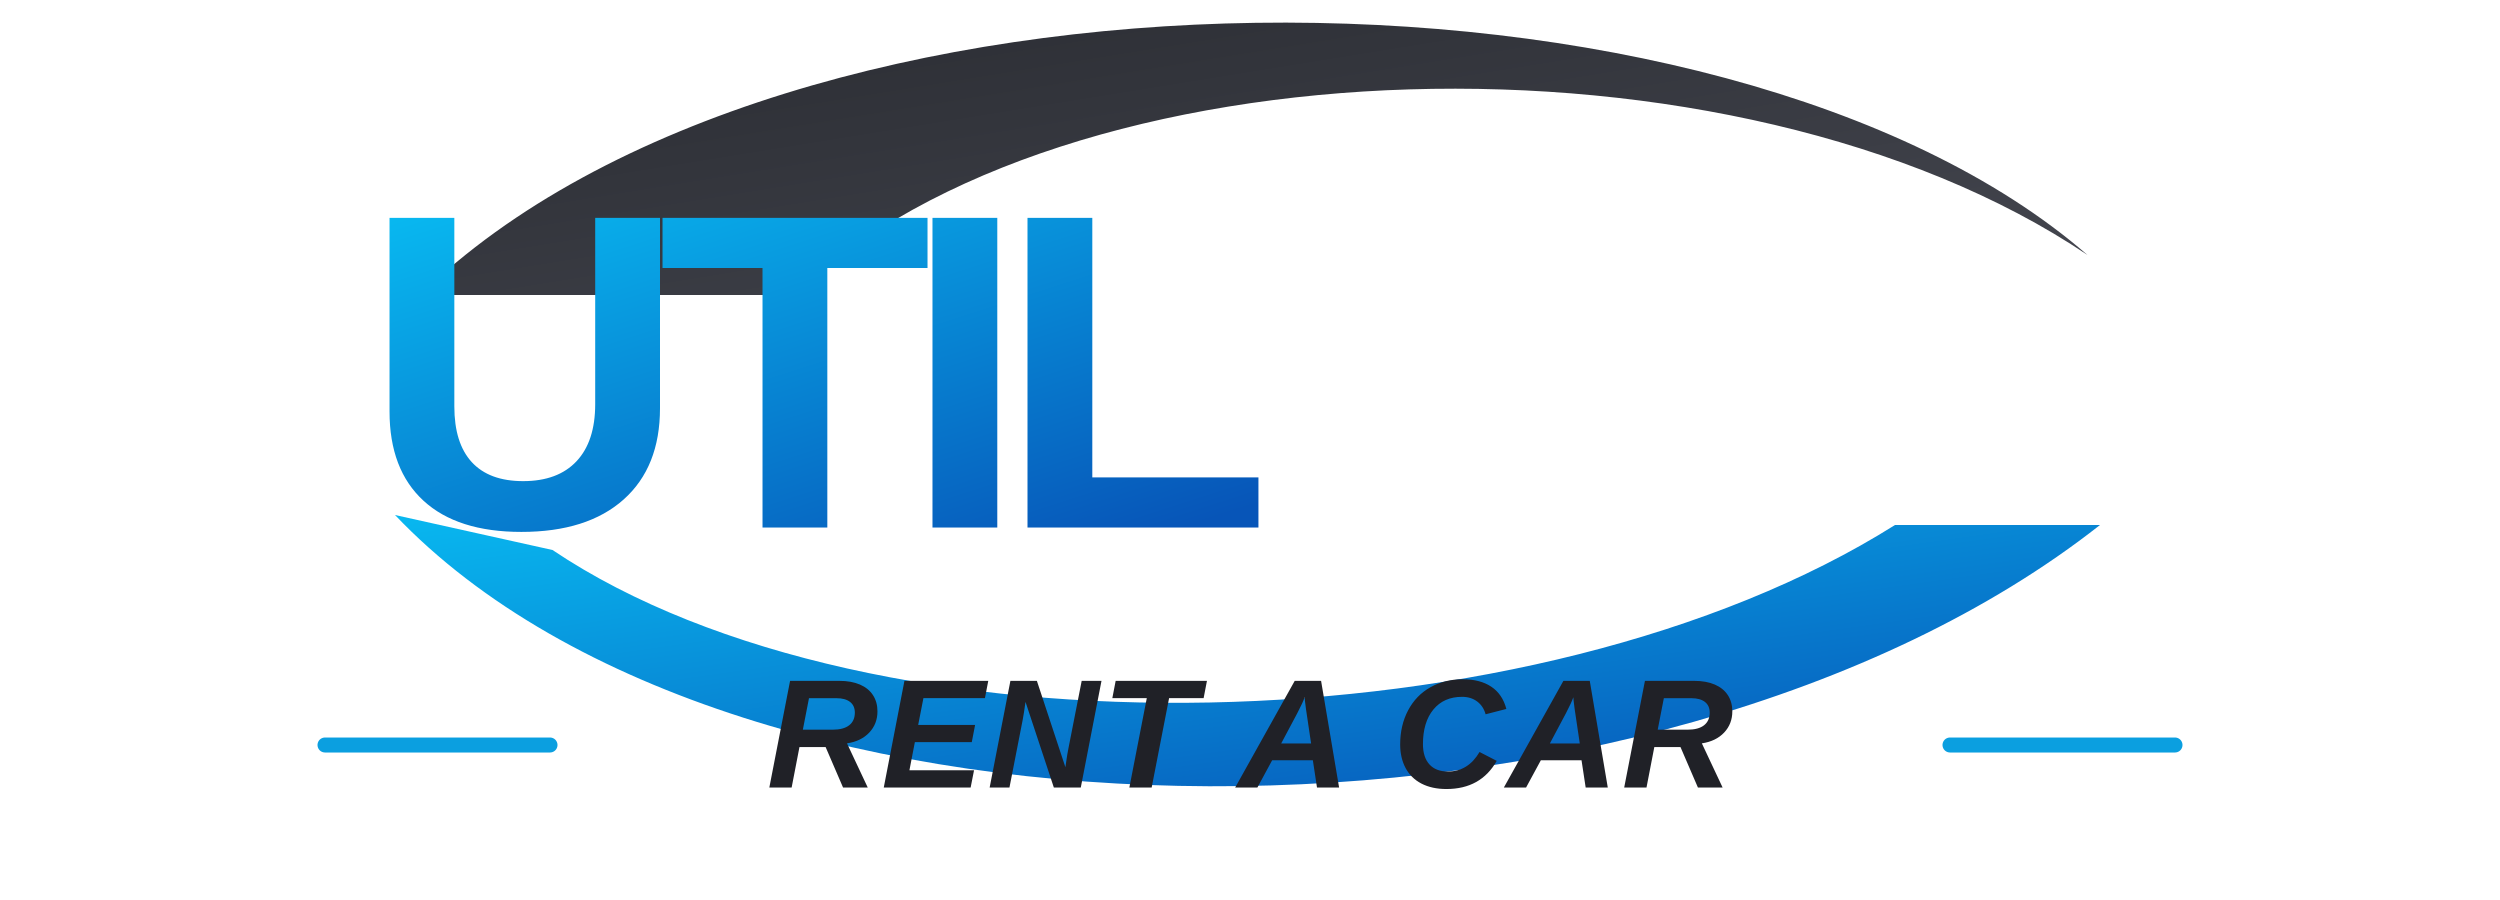
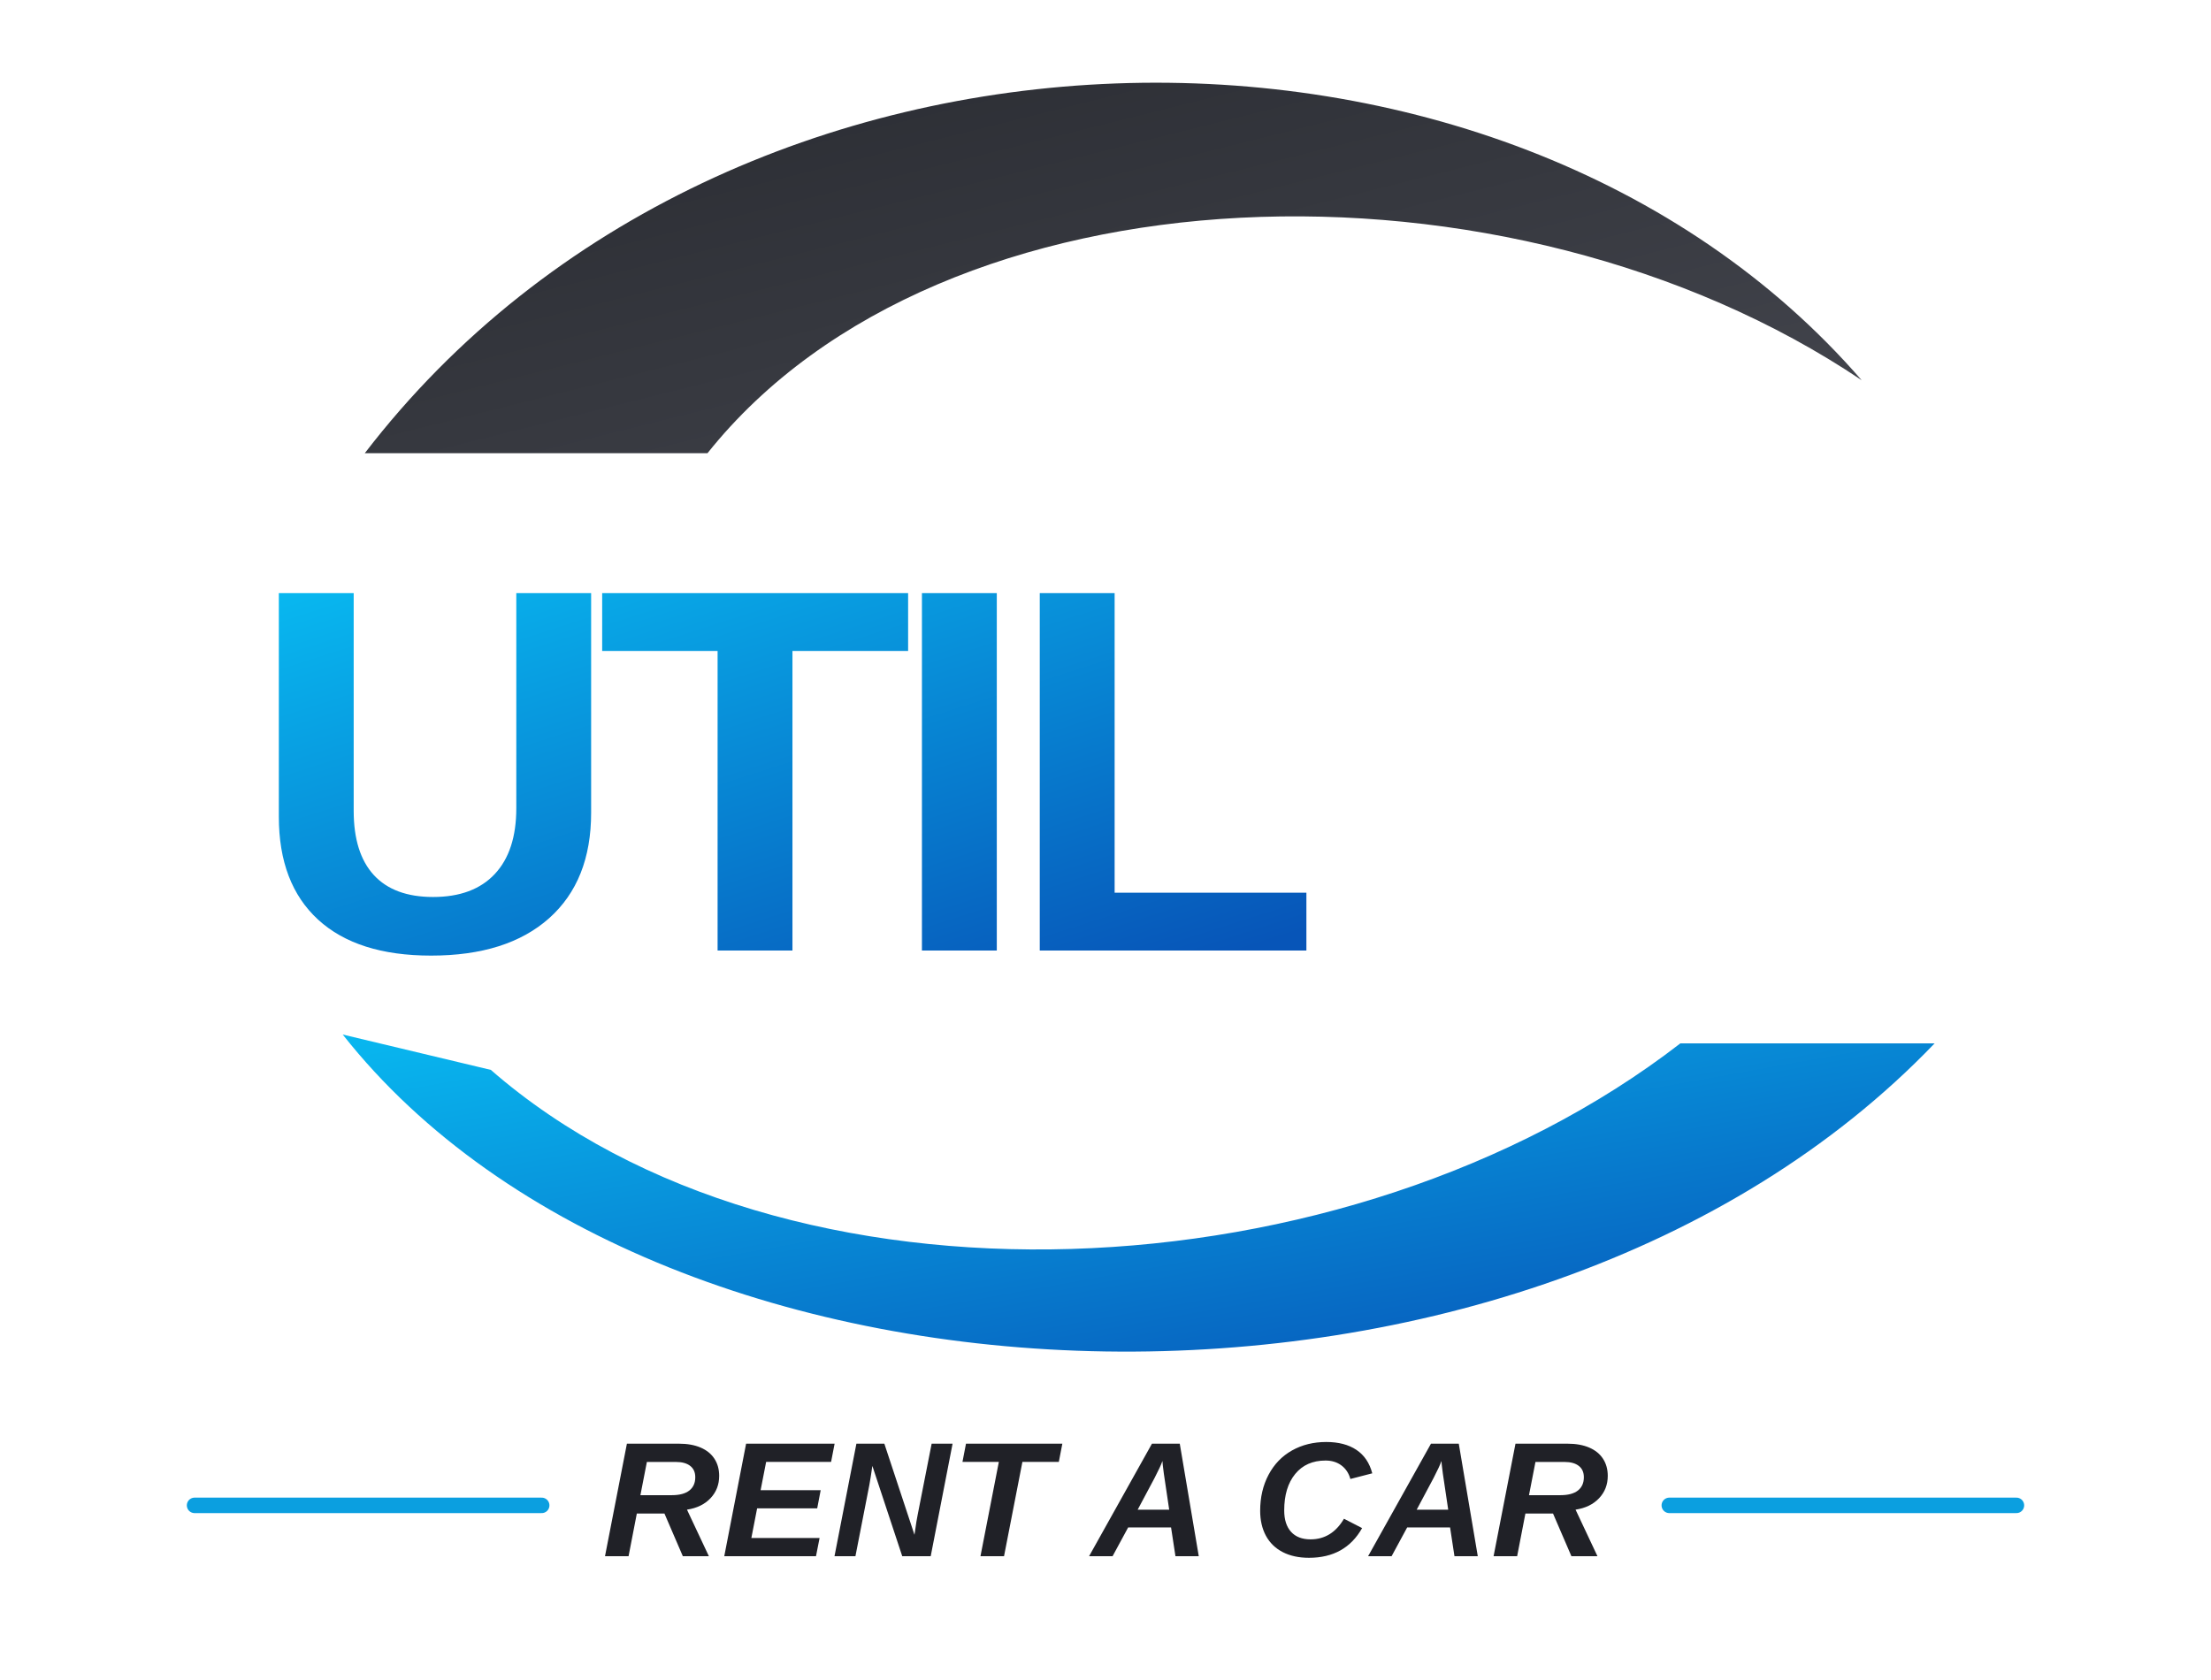
- <svg xmlns="http://www.w3.org/2000/svg" viewBox="0 0 1000 360" role="img" aria-labelledby="title desc">
+ <svg xmlns="http://www.w3.org/2000/svg" viewBox="0 0 1000 760" role="img" aria-labelledby="title desc">
  <defs>
-     <linearGradient id="blue" x1="0" y1="0" x2="0.9" y2="1">
+     <linearGradient id="util-blue" x1="0" y1="0" x2="0.92" y2="1">
      <stop offset="0" stop-color="#08b8f0" />
      <stop offset="1" stop-color="#0755b8" />
    </linearGradient>
-     <linearGradient id="black" x1="0" y1="0" x2="1" y2="1">
-       <stop offset="0" stop-color="#292b31" />
-       <stop offset="1" stop-color="#454750" />
+     <linearGradient id="util-dark" x1="0" y1="0" x2="1" y2="1">
+       <stop offset="0" stop-color="#282a30" />
+       <stop offset="1" stop-color="#44464e" />
    </linearGradient>
  </defs>
-   <path d="M168 118 C315 -25 690 -24 835 102 C694 7 425 15 318 118 Z" fill="url(#black)" />
-   <path d="M158 206 C295 350 662 350 840 210 L758 210 C615 300 349 306 221 220 Z" fill="url(#blue)" />
-   <g fill="url(#blue)" font-family="Arial, Helvetica, sans-serif" font-weight="900" font-stretch="condensed" letter-spacing="-12">
-     <text x="145" y="211" font-size="180">UTIL</text>
-   </g>
-   <path d="M130 298 H220 M780 298 H870" stroke="#0b9fe0" stroke-width="6" stroke-linecap="round" />
-   <text x="500" y="315" text-anchor="middle" fill="#202127" font-family="Arial, Helvetica, sans-serif" font-size="62" font-style="italic" font-weight="900" letter-spacing="1">RENT A CAR</text>
+   <path d="M165 205 C330 -10 680 -15 842 172 C683 65 426 72 320 205 Z" fill="url(#util-dark)" />
+   <text x="112" y="430" font-family="Arial, Helvetica, sans-serif" font-size="235" font-weight="900" letter-spacing="-12" fill="url(#util-blue)">UTIL</text>
+   <path d="M155 468 C300 652 690 665 875 472 L760 472 C610 588 355 600 222 484 Z" fill="url(#util-blue)" />
+   <path d="M88 681 H245 M755 681 H912" stroke="#0b9fe0" stroke-width="7" stroke-linecap="round" />
+   <text x="500" y="704" text-anchor="middle" fill="#202127" font-family="Arial, Helvetica, sans-serif" font-size="74" font-style="italic" font-weight="900" letter-spacing="0.5">RENT A CAR</text>
</svg>
